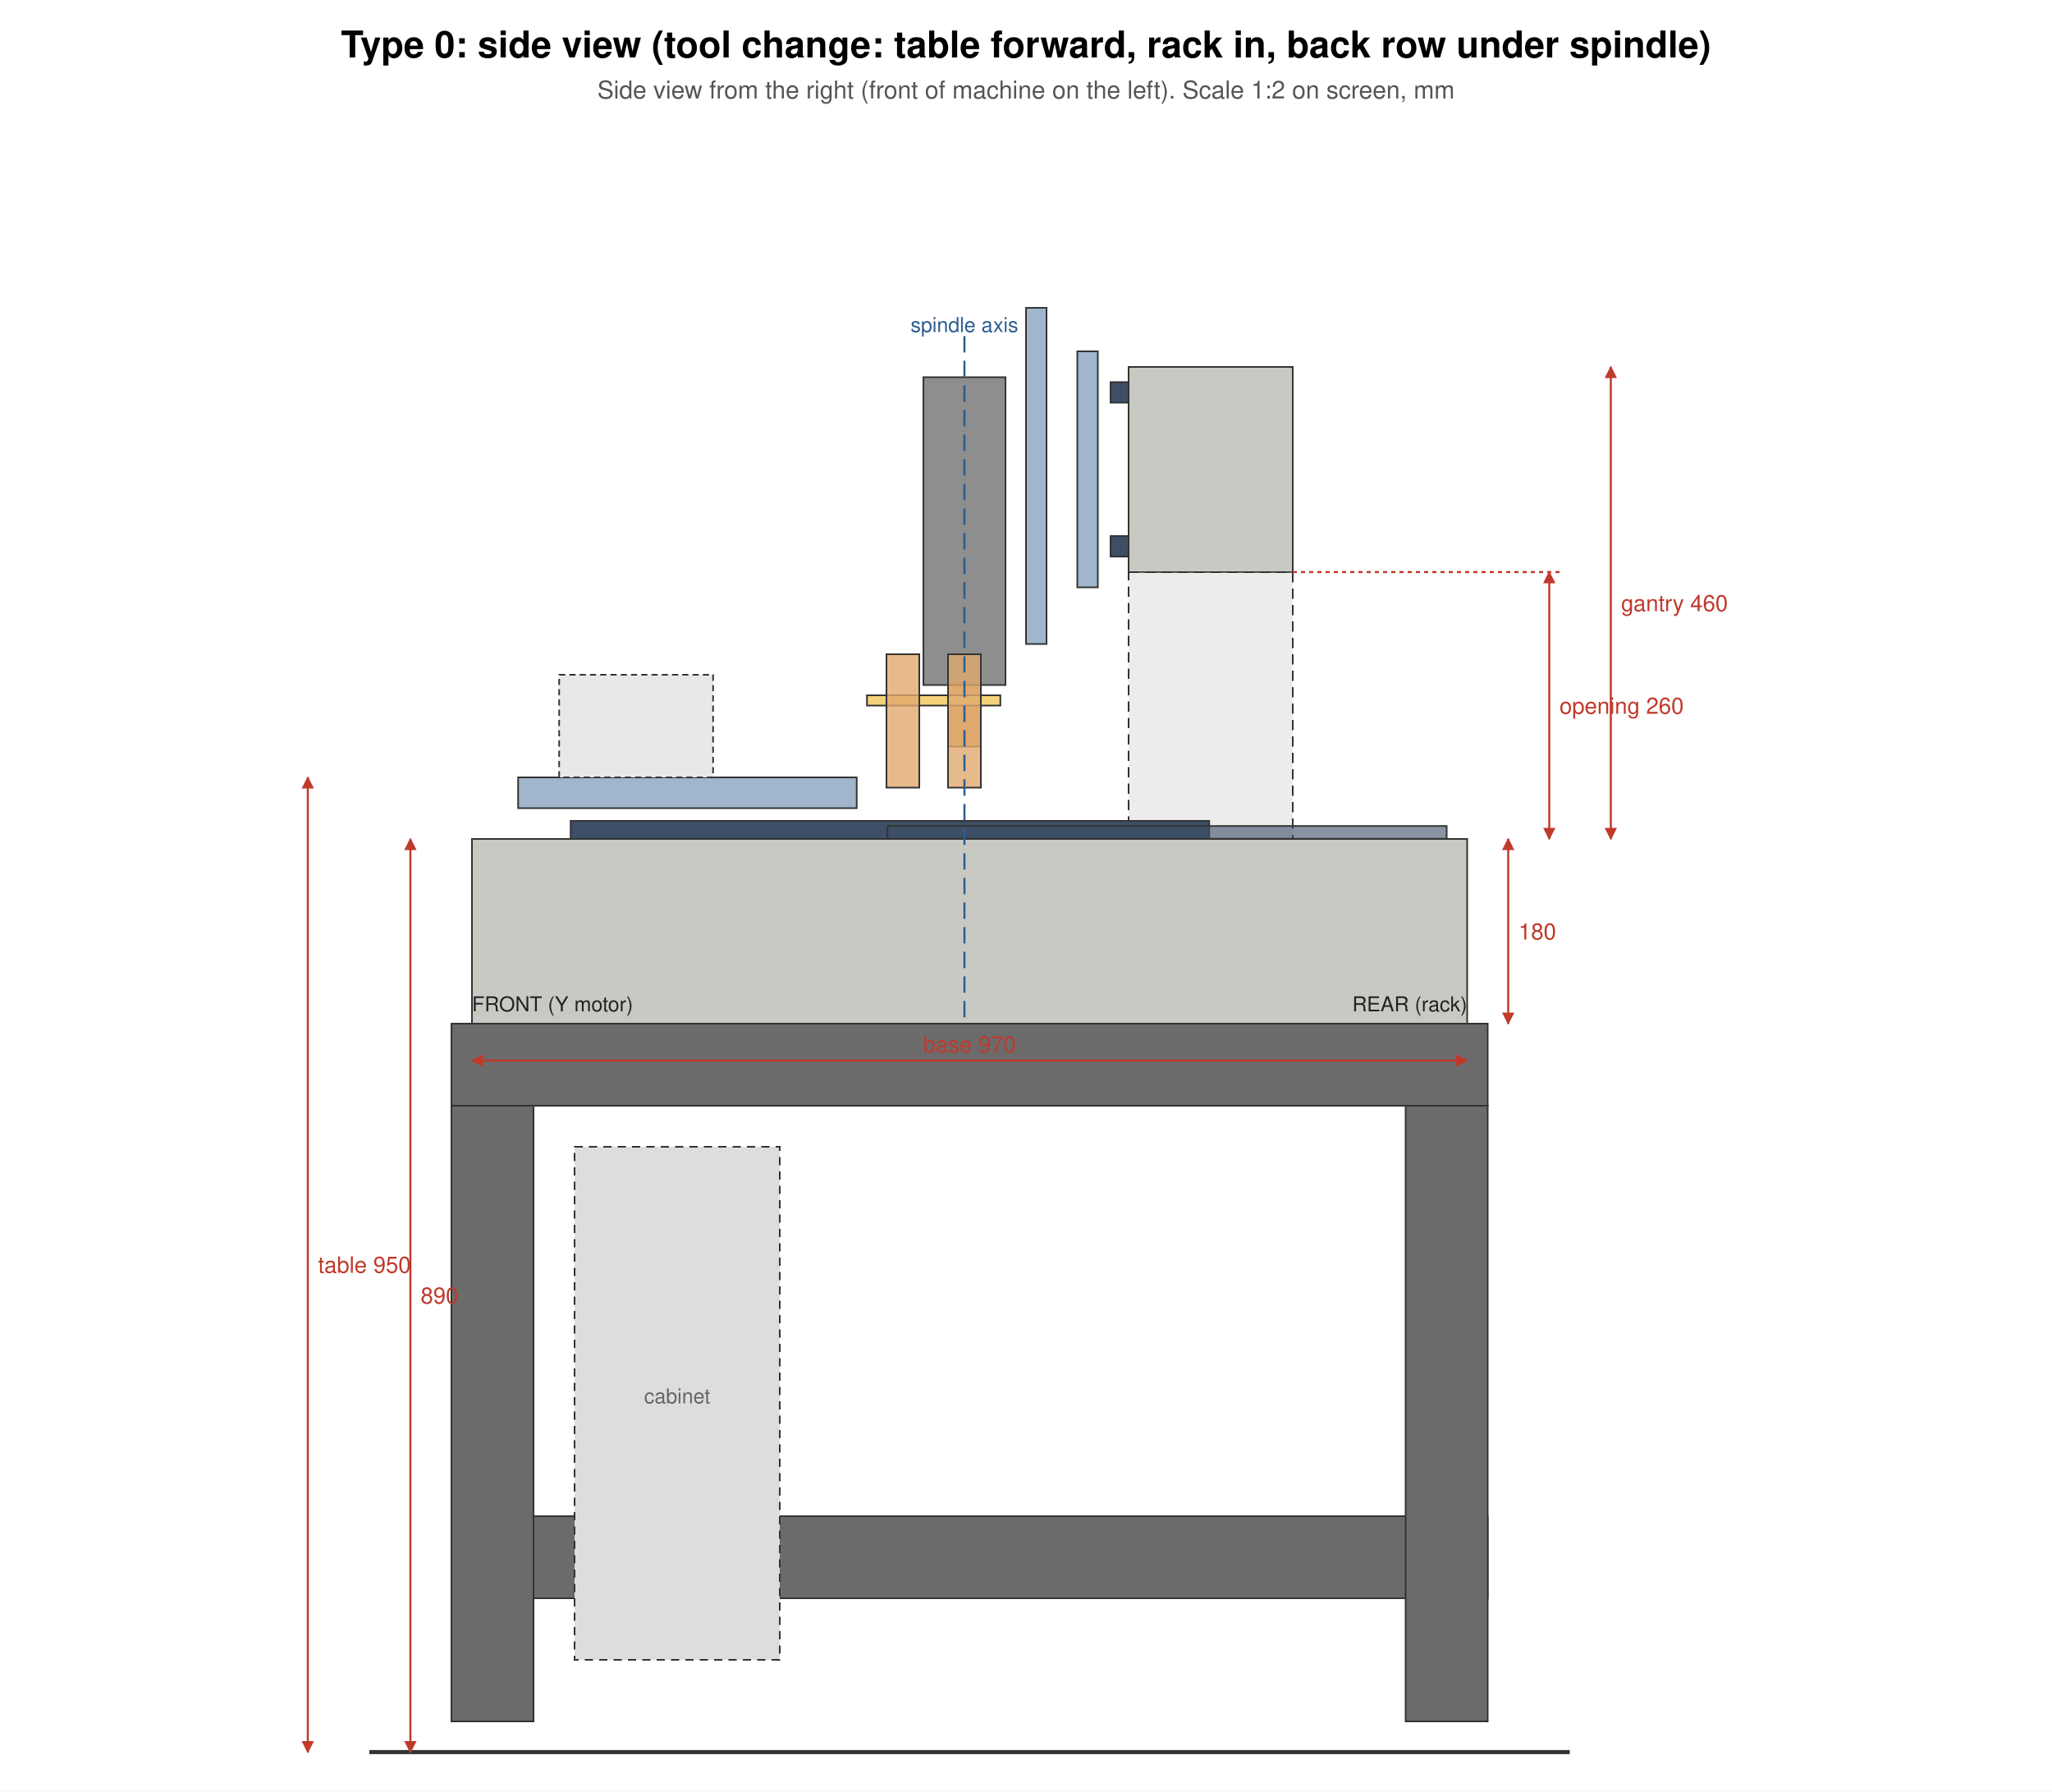
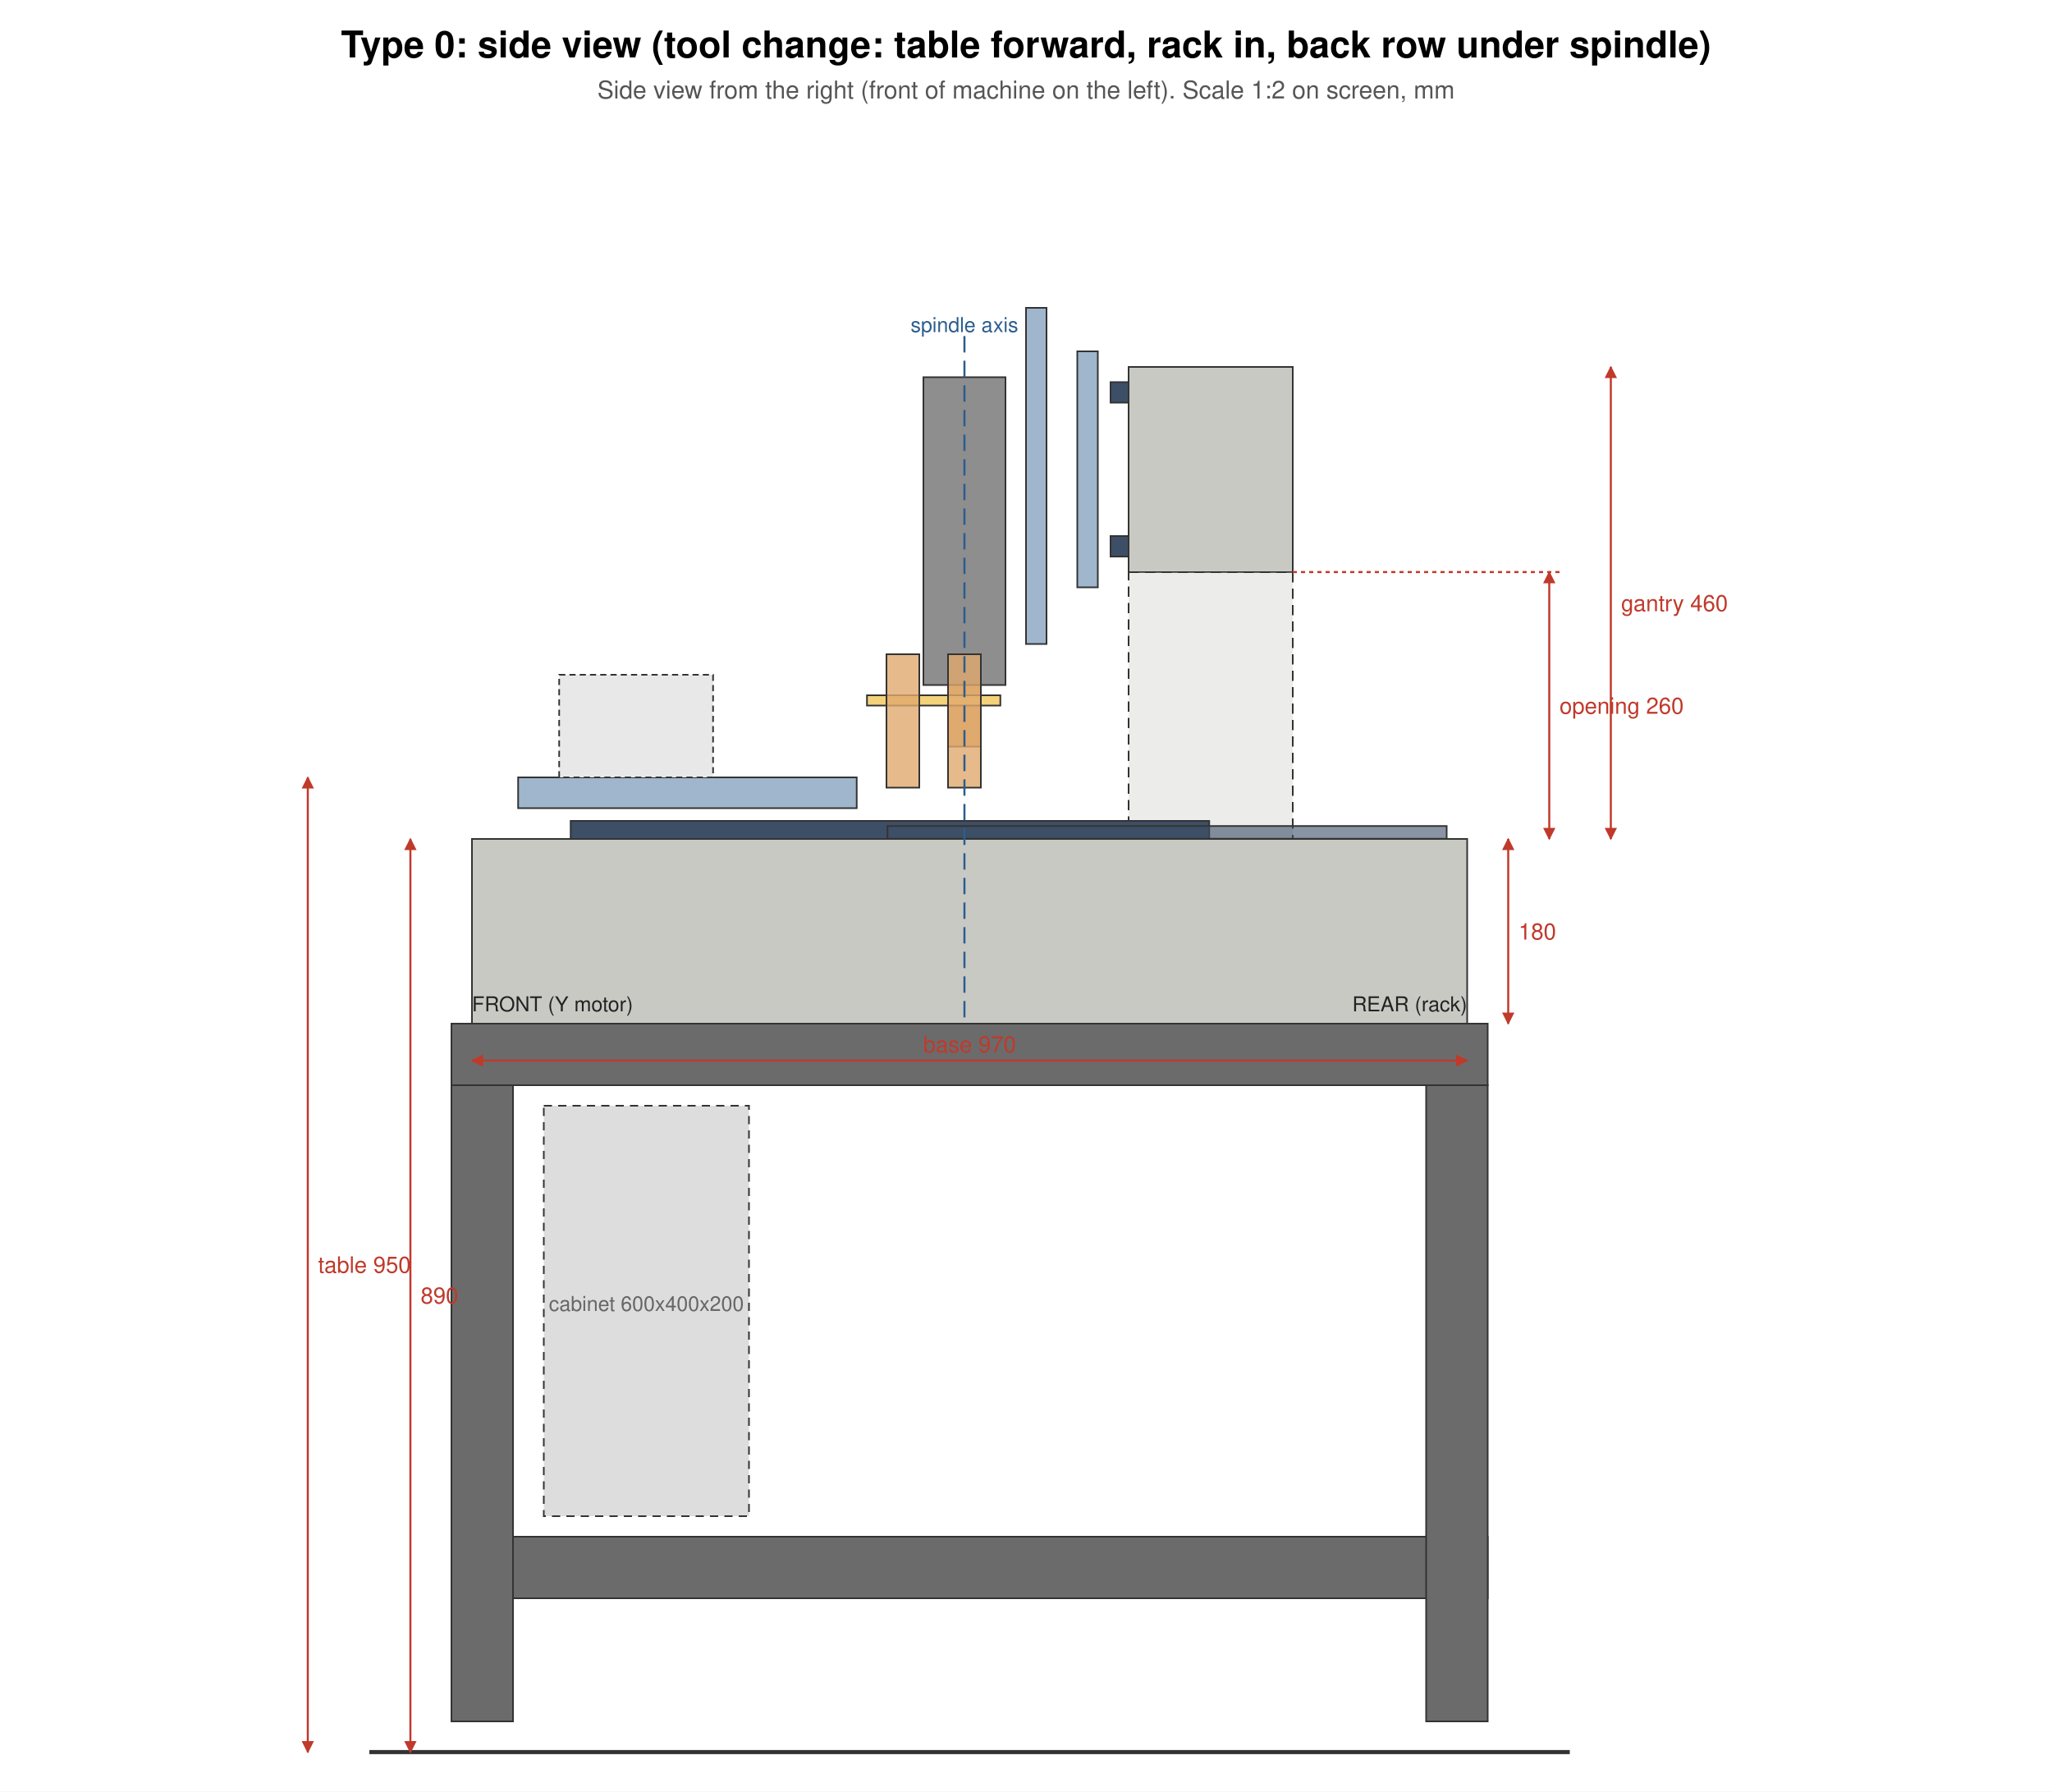
<svg xmlns="http://www.w3.org/2000/svg" viewBox="0 0 1000 873" font-family="Helvetica, Arial, sans-serif">
  <defs>
    <marker id="a" viewBox="0 0 10 10" refX="9" refY="5" markerWidth="6" markerHeight="6" orient="auto-start-reverse">
      <path d="M0,0 L10,5 L0,10 z" fill="#c0392b" />
    </marker>
  </defs>
  <rect width="1000" height="873" fill="#fff" />
  <text x="500.0" y="28" text-anchor="middle" font-size="18" font-weight="bold">Type 0: side view (tool change: table forward, rack in, back row under spindle)</text>
  <text x="500.0" y="48" text-anchor="middle" font-size="12" fill="#555">Side view from the right (front of machine on the left). Scale 1:2 on screen, mm</text>
-   <rect x="220.0" y="498.8" width="505.0" height="40.0" fill="#6b6b6b" fill-opacity="1" stroke="#333" stroke-width="0.8" />
-   <rect x="220.0" y="738.8" width="505.0" height="40.0" fill="#6b6b6b" fill-opacity="1" stroke="#333" stroke-width="0.8" />
-   <rect x="220.0" y="538.8" width="40.0" height="300.0" fill="#6b6b6b" fill-opacity="1" stroke="#333" stroke-width="0.8" />
-   <rect x="685.0" y="538.8" width="40.0" height="300.0" fill="#6b6b6b" fill-opacity="1" stroke="#333" stroke-width="0.8" />
-   <rect x="280.0" y="558.8" width="100.0" height="250.0" fill="#ddd" fill-opacity="1" stroke="#333" stroke-width="0.8" stroke-dasharray="4 3" />
-   <text x="330.0" y="683.8" text-anchor="middle" font-size="10" fill="#666">cabinet</text>
+   <rect x="220.0" y="498.8" width="505.0" height="30.0" fill="#6b6b6b" fill-opacity="1" stroke="#333" stroke-width="0.8" />
+   <rect x="220.0" y="748.8" width="505.0" height="30.0" fill="#6b6b6b" fill-opacity="1" stroke="#333" stroke-width="0.8" />
+   <rect x="220.0" y="528.8" width="30.0" height="310.0" fill="#6b6b6b" fill-opacity="1" stroke="#333" stroke-width="0.8" />
+   <rect x="695.0" y="528.8" width="30.0" height="310.0" fill="#6b6b6b" fill-opacity="1" stroke="#333" stroke-width="0.8" />
+   <rect x="265.0" y="538.8" width="100.0" height="200.0" fill="#ddd" fill-opacity="1" stroke="#333" stroke-width="0.8" stroke-dasharray="4 3" />
+   <text x="315.0" y="638.8" text-anchor="middle" font-size="10" fill="#666">cabinet 600x400x200</text>
  <line x1="180.0" y1="853.75" x2="765.0" y2="853.75" stroke="#333" stroke-width="2" />
  <rect x="230.0" y="408.8" width="485.0" height="90.0" fill="#c9c9c4" fill-opacity="1" stroke="#333" stroke-width="0.8" />
  <rect x="550.0" y="178.8" width="80.0" height="100.0" fill="#c9c9c4" fill-opacity="1" stroke="#333" stroke-width="0.8" />
  <rect x="550.0" y="278.8" width="80.0" height="130.0" fill="#c9c9c4" fill-opacity="0.35" stroke="#333" stroke-width="0.8" stroke-dasharray="5 3" />
  <rect x="278.1" y="400.0" width="311.2" height="8.8" fill="#3d4f66" fill-opacity="1" stroke="#333" stroke-width="0.8" />
  <rect x="252.5" y="378.8" width="165.0" height="15.0" fill="#9fb6cc" fill-opacity="1" stroke="#333" stroke-width="0.8" />
  <rect x="272.5" y="328.8" width="75.0" height="50.0" fill="#e8e8e8" fill-opacity="1" stroke="#333" stroke-width="0.8" stroke-dasharray="3 2" />
  <rect x="541.2" y="261.2" width="8.8" height="10.0" fill="#3d4f66" fill-opacity="1" stroke="#333" stroke-width="0.8" />
  <rect x="541.2" y="186.2" width="8.8" height="10.0" fill="#3d4f66" fill-opacity="1" stroke="#333" stroke-width="0.8" />
  <rect x="525.0" y="171.2" width="10.0" height="115.0" fill="#9fb6cc" fill-opacity="1" stroke="#333" stroke-width="0.8" />
  <rect x="500.0" y="150.0" width="10.0" height="163.8" fill="#9fb6cc" fill-opacity="1" stroke="#333" stroke-width="0.8" />
  <rect x="450.0" y="183.8" width="40.0" height="150.0" fill="#8e8e8e" fill-opacity="1" stroke="#333" stroke-width="0.8" />
  <rect x="462.0" y="333.8" width="16.0" height="30.0" fill="#e0a96d" fill-opacity="1" stroke="#333" stroke-width="0.8" />
  <rect x="422.5" y="338.8" width="65.0" height="5.0" fill="#f3d27a" fill-opacity="1" stroke="#333" stroke-width="0.8" />
  <rect x="432.0" y="318.8" width="16.0" height="65.0" fill="#e0a96d" fill-opacity="0.8" stroke="#333" stroke-width="0.8" />
  <rect x="462.0" y="318.8" width="16.0" height="65.0" fill="#e0a96d" fill-opacity="0.8" stroke="#333" stroke-width="0.8" />
  <rect x="432.5" y="402.5" width="272.5" height="6.2" fill="#3d4f66" fill-opacity="0.6" stroke="#333" stroke-width="0.8" />
  <line x1="470.0" y1="163.75" x2="470.0" y2="498.75" stroke="#2c5d8f" stroke-dasharray="8 4" />
  <text x="470.0" y="161.8" text-anchor="middle" font-size="10" fill="#2c5d8f">spindle axis</text>
  <line x1="230.0" y1="516.8" x2="715.0" y2="516.8" stroke="#c0392b" marker-start="url(#a)" marker-end="url(#a)" />
  <text x="472.5" y="512.8" text-anchor="middle" font-size="11" fill="#c0392b">base 970</text>
  <line x1="735.0" y1="408.8" x2="735.0" y2="498.8" stroke="#c0392b" marker-start="url(#a)" marker-end="url(#a)" />
  <text x="740.0" y="457.8" text-anchor="start" font-size="11" fill="#c0392b">180</text>
  <line x1="785.0" y1="178.8" x2="785.0" y2="408.8" stroke="#c0392b" marker-start="url(#a)" marker-end="url(#a)" />
  <text x="790.0" y="297.8" text-anchor="start" font-size="11" fill="#c0392b">gantry 460</text>
  <line x1="755.0" y1="278.8" x2="755.0" y2="408.8" stroke="#c0392b" marker-start="url(#a)" marker-end="url(#a)" />
  <text x="760.0" y="347.8" text-anchor="start" font-size="11" fill="#c0392b">opening 260</text>
  <line x1="630.0" y1="278.75" x2="760.0" y2="278.75" stroke="#c0392b" stroke-dasharray="2 2" />
  <line x1="200.0" y1="408.8" x2="200.0" y2="853.8" stroke="#c0392b" marker-start="url(#a)" marker-end="url(#a)" />
  <text x="205.0" y="635.2" text-anchor="start" font-size="11" fill="#c0392b">890</text>
  <line x1="150.0" y1="378.8" x2="150.0" y2="853.8" stroke="#c0392b" marker-start="url(#a)" marker-end="url(#a)" />
  <text x="155.0" y="620.2" text-anchor="start" font-size="11" fill="#c0392b">table 950</text>
  <text x="230.0" y="492.8" text-anchor="start" font-size="10" fill="#222">FRONT (Y motor)</text>
  <text x="715.0" y="492.8" text-anchor="end" font-size="10" fill="#222">REAR (rack)</text>
</svg>
